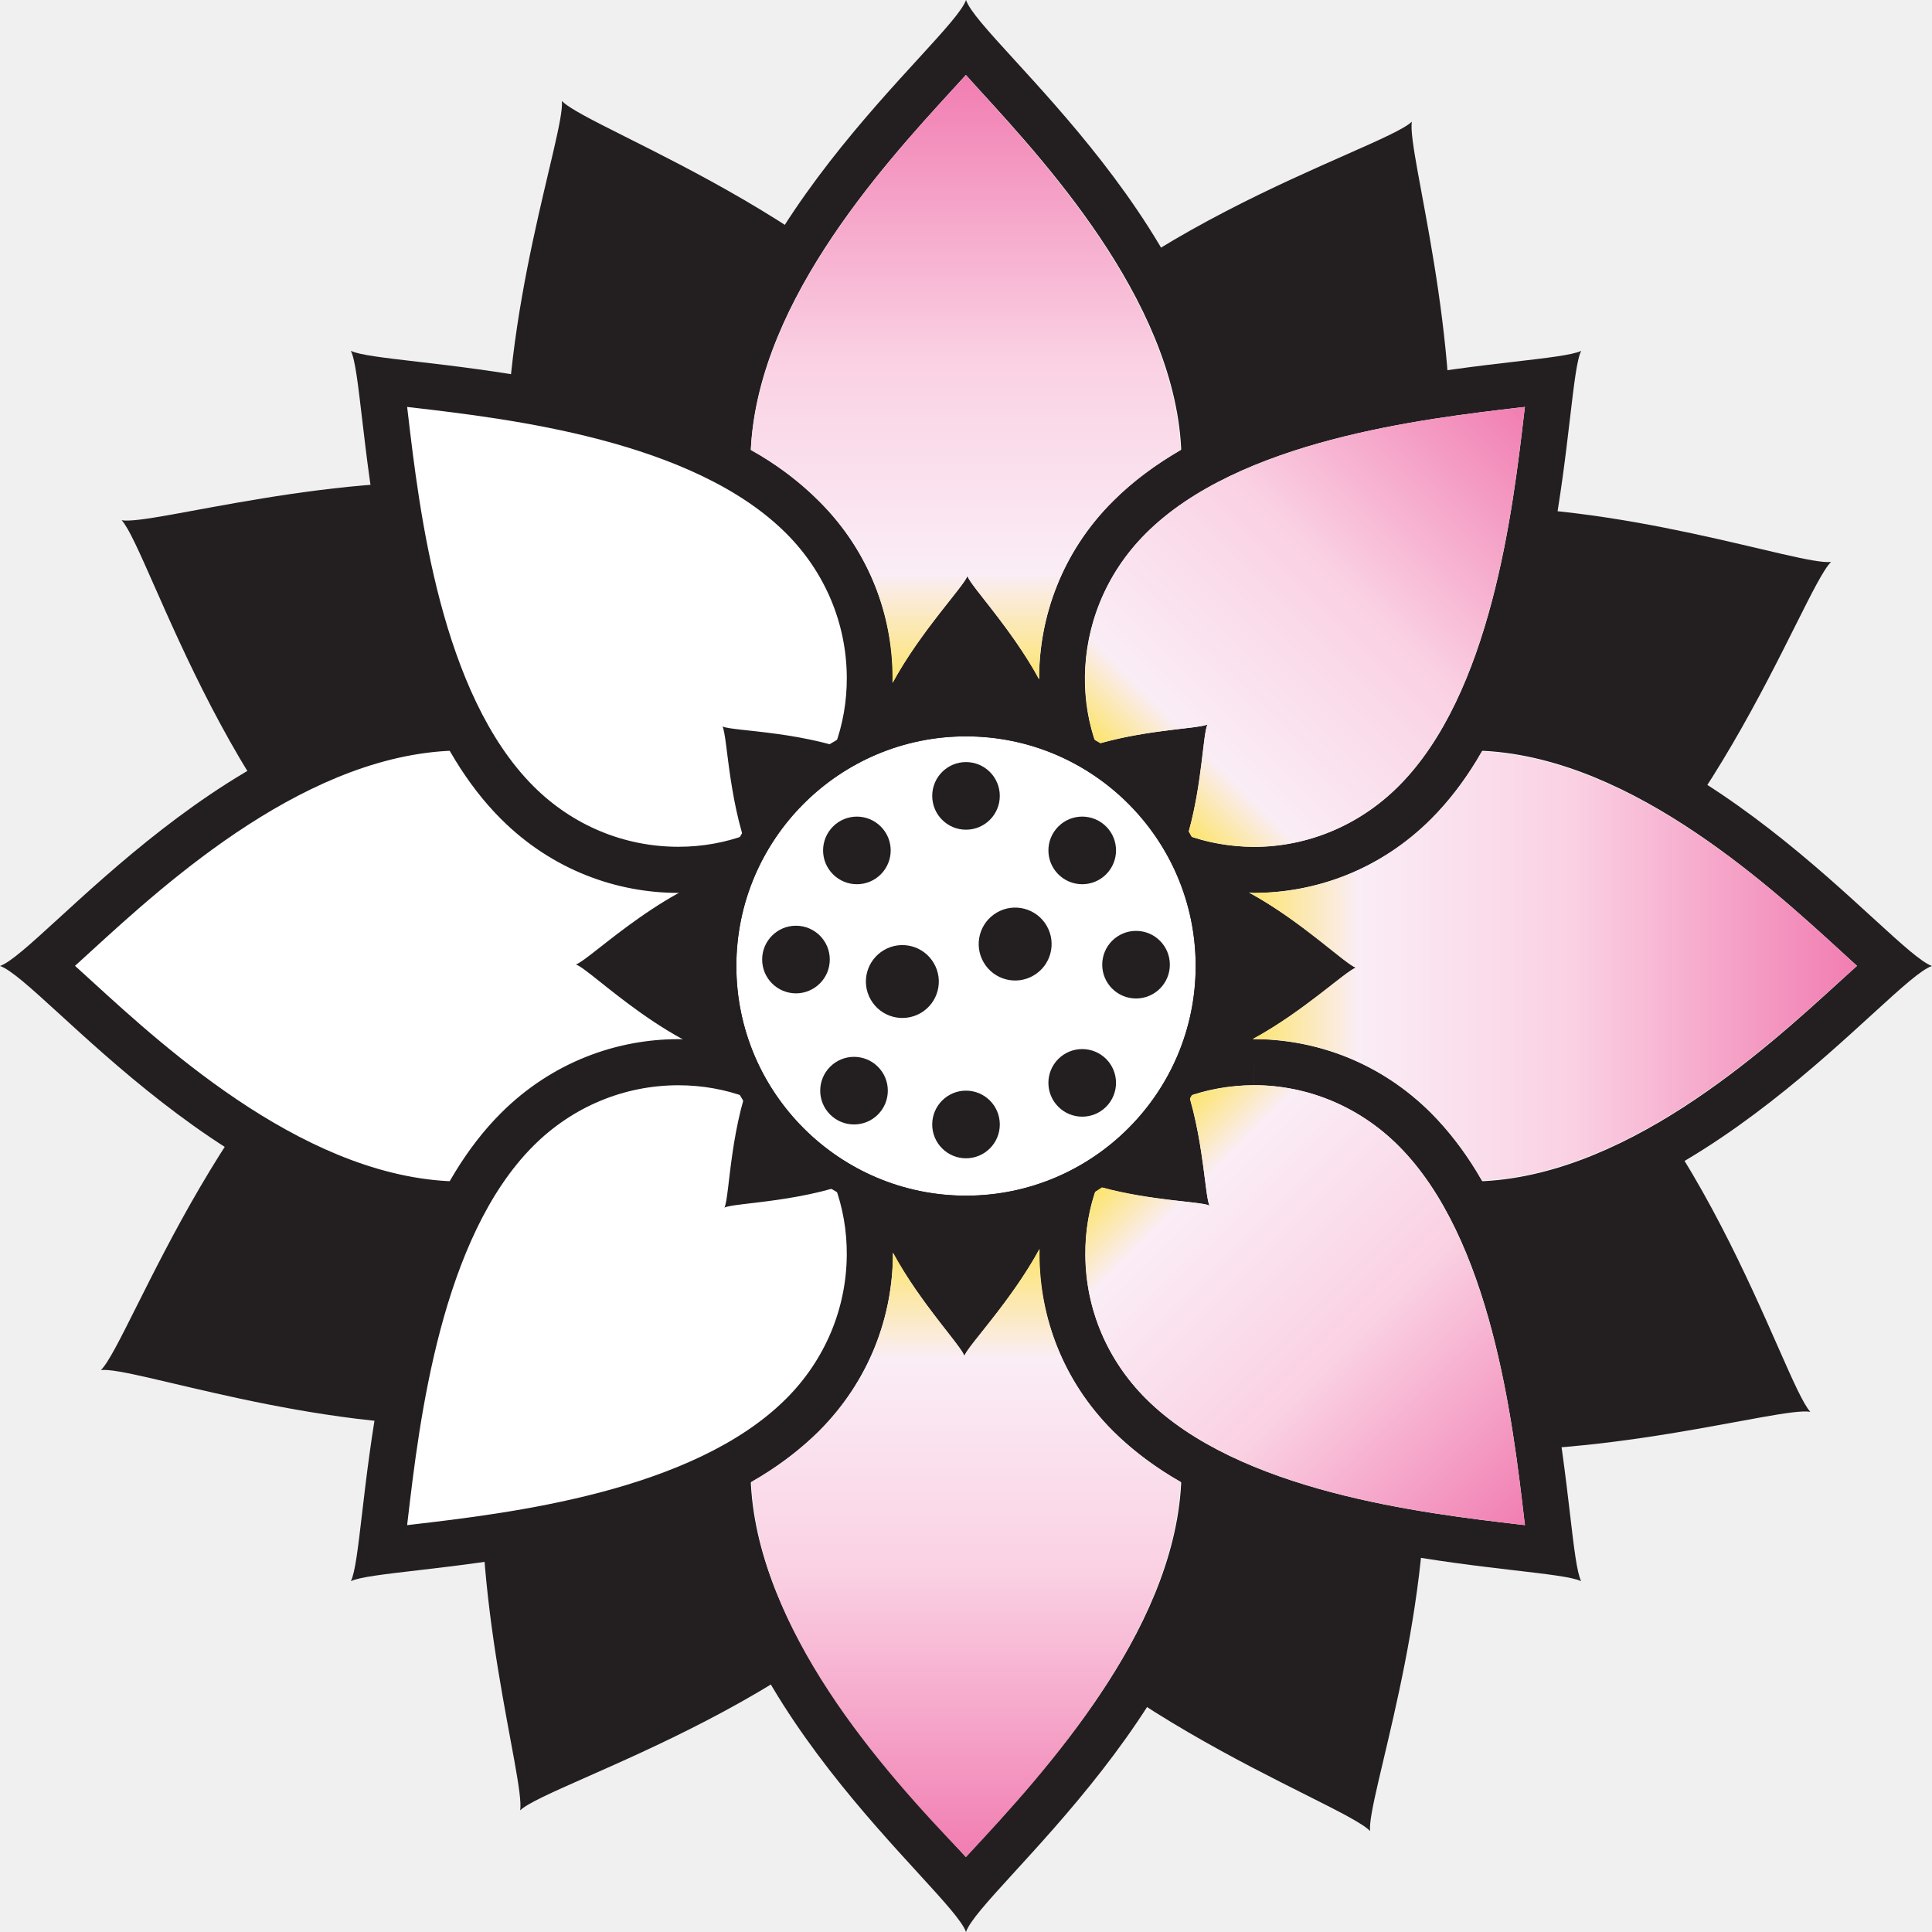
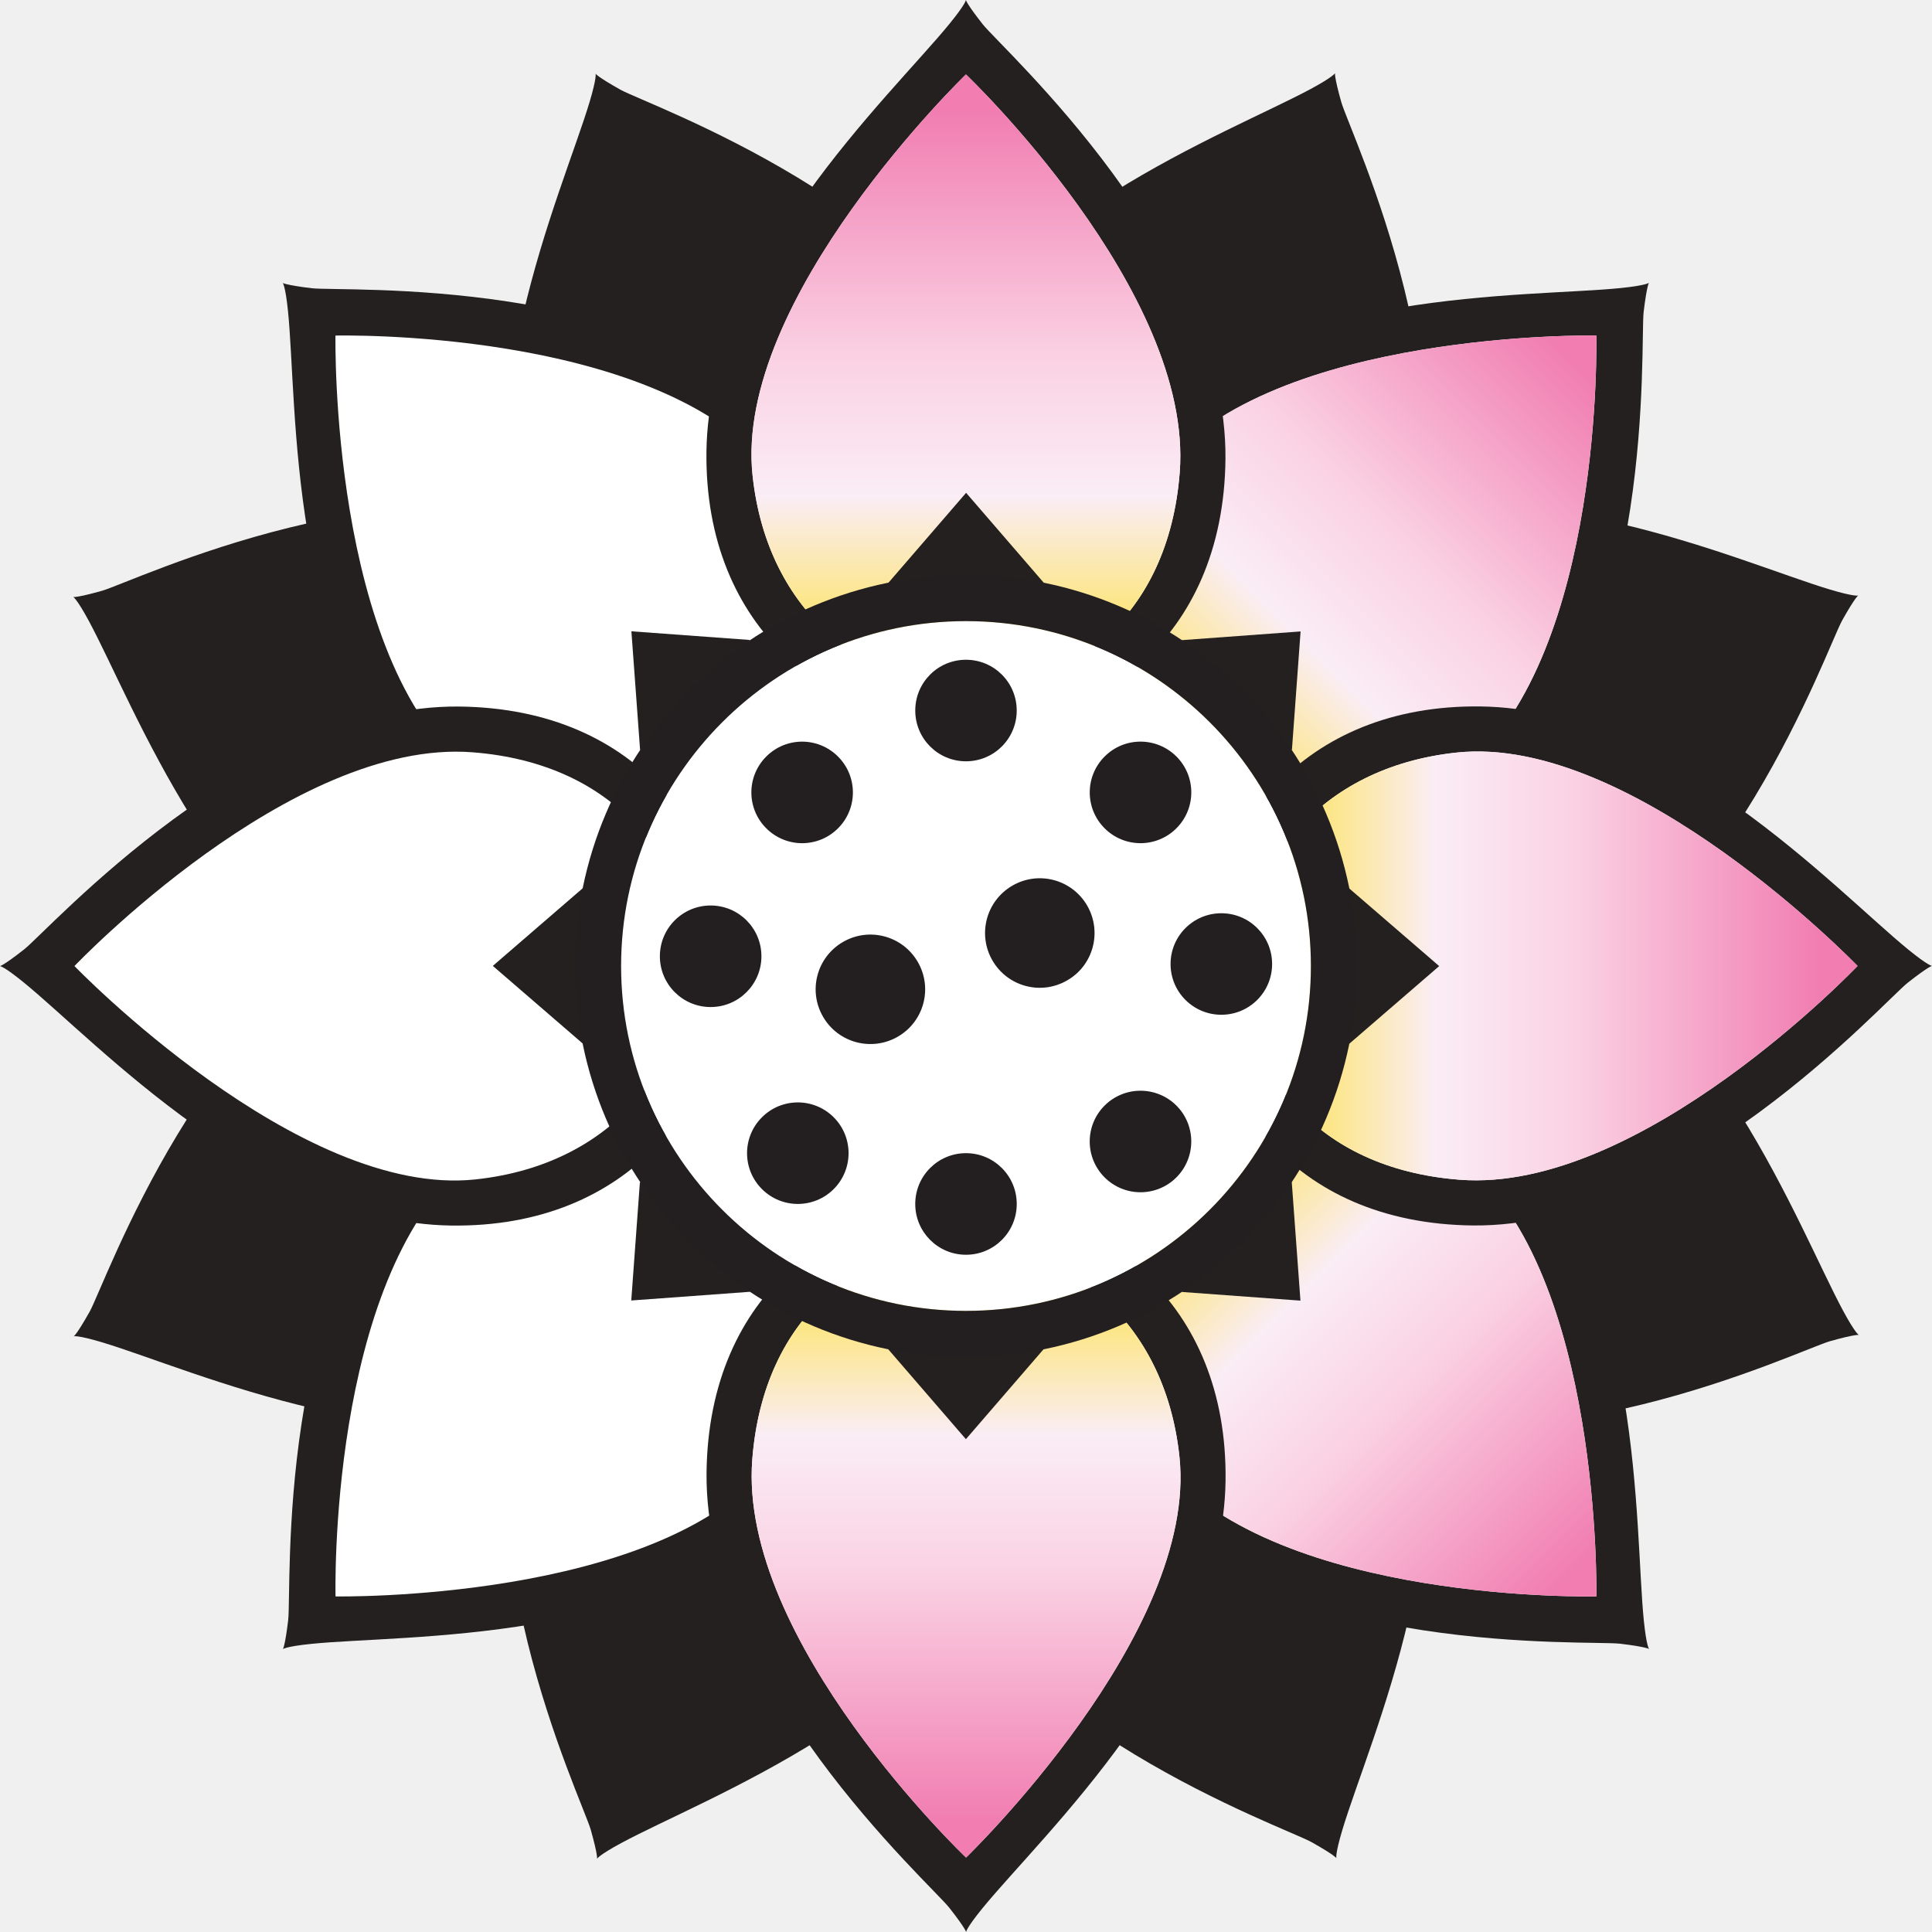
<svg xmlns="http://www.w3.org/2000/svg" width="100%" height="100%" viewBox="0 0 400 400" version="1.1" xml:space="preserve" style="fill-rule:evenodd;clip-rule:evenodd;stroke-linejoin:round;stroke-miterlimit:2;">
-   <g id="Layer-1" transform="matrix(5.555556,0,0,5.555556,0,0)">
-     <g transform="matrix(1,0,0,1,56.5981,35.4959)">
-       <path d="M0,1.008C6.819,-2.734 10.549,-13.486 11.64,-14.554C10.463,-14.416 3.713,-16.861 -2.639,-16.595C-2.057,-22.924 -4.16,-29.781 -3.984,-30.96C-5.08,-29.909 -16.025,-26.72 -20.095,-20.092C-23.836,-26.911 -34.615,-30.632 -35.658,-31.734C-35.54,-30.548 -37.975,-23.8 -37.702,-17.451C-44.033,-18.026 -50.895,-15.912 -52.064,-16.108C-51.026,-14.988 -47.824,-4.066 -41.197,0.002C-48.016,3.743 -51.746,14.494 -52.837,15.562C-51.659,15.424 -44.909,17.87 -38.556,17.603C-39.139,23.933 -37.037,30.791 -37.212,31.97C-36.116,30.918 -25.171,27.731 -21.101,21.103C-17.358,27.92 -6.582,31.639 -5.54,32.742C-5.658,31.556 -3.222,24.81 -3.494,18.46C2.837,19.035 9.698,16.923 10.867,17.118C9.829,15.997 6.63,5.076 0,1.008M-20.846,10.647C-21.67,9.19 -22.824,8.002 -24.178,7.287C-24.989,6.86 -25.902,6.592 -26.859,6.468C-26.935,5.505 -27.158,4.58 -27.546,3.749C-28.195,2.362 -29.326,1.152 -30.74,0.257C-29.283,-0.567 -28.094,-1.721 -27.38,-3.076C-26.952,-3.886 -26.684,-4.799 -26.561,-5.757C-25.599,-5.833 -24.674,-6.055 -23.844,-6.444C-22.457,-7.092 -21.245,-8.222 -20.351,-9.638C-19.527,-8.18 -18.371,-6.992 -17.017,-6.277C-16.206,-5.848 -15.294,-5.581 -14.336,-5.458C-14.26,-4.496 -14.037,-3.572 -13.649,-2.741C-13.001,-1.353 -11.87,-0.142 -10.455,0.753C-11.912,1.577 -13.1,2.731 -13.815,4.086C-14.244,4.896 -14.511,5.809 -14.635,6.766C-15.598,6.842 -16.522,7.065 -17.352,7.453C-18.74,8.101 -19.952,9.232 -20.846,10.647" style="fill:rgb(35,31,32);fill-rule:nonzero;" />
+   <g id="Layer1">
+     <g transform="matrix(100.9505,41.76714,41.76714,-100.9505,112.2667,82.81284)">
+       <path d="M-0.143,0.61C-0.143,0.61 -0.138,0.605 -0.133,0.556C-0.115,0.378 -0.133,-0.088 0.114,-0.342C0.59,-0.831 1.304,-0.151 0.82,0.343C0.543,0.625 -0.026,0.593 -0.088,0.6C-0.138,0.606 -0.143,0.61 -0.143,0.61Z" style="fill:rgb(35,32,31);fill-rule:nonzero;" />
    </g>
-     <g transform="matrix(0.423156,0.906057,0.906057,-0.423156,30.64214,31.51531)">
-       <path d="M6.331,-4.031C2.472,-4.03 -0.655,-0.903 -0.657,2.956C-0.657,6.815 2.473,9.944 6.331,9.945C10.189,9.944 13.317,6.816 13.318,2.958C13.319,-0.903 10.188,-4.03 6.331,-4.031" style="fill:rgb(35,31,32);fill-rule:nonzero;" />
+     <g transform="matrix(41.76714,-100.9505,-100.9505,-41.76714,82.82576,287.7107)">
+       <path d="M-0.143,0.61C-0.143,0.61 -0.138,0.605 -0.133,0.556C-0.115,0.378 -0.133,-0.088 0.114,-0.342C0.59,-0.831 1.304,-0.151 0.82,0.343C0.543,0.625 -0.026,0.593 -0.088,0.6C-0.138,0.606 -0.143,0.61 -0.143,0.61Z" style="fill:rgb(35,32,31);fill-rule:nonzero;" />
    </g>
-     <g transform="matrix(1,0,0,1,17.2275,27.1106)">
-       <path d="M0,17.781C-5.968,17.781 -11.458,12.763 -14.407,10.069C-14.951,9.572 -15.378,9.183 -15.729,8.885C-15.388,8.593 -14.973,8.216 -14.448,7.734C-11.494,5.032 -5.995,0 0,0C5.766,0 9.785,4.684 9.785,8.889C9.785,13.095 5.766,17.781 0,17.781" style="fill:white;fill-rule:nonzero;" />
+     <g transform="matrix(-100.9505,-41.76714,-41.76714,100.9505,287.7237,317.1517)">
+       <path d="M-0.143,0.61C-0.143,0.61 -0.138,0.605 -0.133,0.556C-0.115,0.378 -0.133,-0.088 0.114,-0.342C0.59,-0.831 1.304,-0.151 0.82,0.343C0.543,0.625 -0.026,0.593 -0.088,0.6C-0.138,0.606 -0.143,0.61 -0.143,0.61Z" style="fill:rgb(35,32,31);fill-rule:nonzero;" />
    </g>
-     <g transform="matrix(1,0,0,1,17.2275,44.0317)">
-       <path d="M0,-16.063C5.26,-16.063 8.925,-11.83 8.925,-8.032C8.925,-4.233 5.26,0 0,0C-5.634,0 -10.964,-4.87 -13.827,-7.487C-14.046,-7.686 -14.247,-7.87 -14.432,-8.038C-14.258,-8.195 -14.07,-8.367 -13.868,-8.552C-11,-11.176 -5.661,-16.063 0,-16.063M0,-17.781C-8.471,-17.781 -15.652,-8.585 -17.228,-8.032C-15.652,-7.509 -8.471,1.718 0,1.718C6.25,1.718 10.644,-3.368 10.644,-8.032C10.644,-12.694 6.25,-17.781 0,-17.781" style="fill:rgb(35,31,32);fill-rule:nonzero;" />
+     <g transform="matrix(-41.76714,100.9505,100.9505,41.76714,317.1646,112.2538)">
+       <path d="M-0.143,0.61C-0.143,0.61 -0.138,0.605 -0.133,0.556C-0.115,0.378 -0.133,-0.088 0.114,-0.342C0.59,-0.831 1.304,-0.151 0.82,0.343C0.543,0.625 -0.026,0.593 -0.088,0.6C-0.138,0.606 -0.143,0.61 -0.143,0.61Z" style="fill:rgb(35,32,31);fill-rule:nonzero;" />
    </g>
-     <g transform="matrix(1,0,0,1,54.7725,27.1106)">
-       <path d="M0,17.781C-5.766,17.781 -9.785,13.095 -9.785,8.889C-9.785,4.684 -5.766,0 0,0C5.995,0 11.494,5.032 14.448,7.734C14.973,8.216 15.388,8.593 15.729,8.885C15.378,9.183 14.951,9.572 14.407,10.069C11.458,12.763 5.968,17.781 0,17.781" style="fill:white;fill-rule:nonzero;" />
+     <g transform="matrix(100.9166,-41.84893,-41.84893,-100.9166,55.12306,179.1769)">
+       <path d="M-0.143,0.61C-0.143,0.61 -0.138,0.605 -0.133,0.556C-0.115,0.378 -0.133,-0.088 0.114,-0.342C0.59,-0.831 1.304,-0.151 0.82,0.343C0.543,0.625 -0.026,0.593 -0.088,0.6C-0.138,0.606 -0.143,0.61 -0.143,0.61Z" style="fill:rgb(35,32,31);fill-rule:nonzero;" />
    </g>
-     <g transform="matrix(1,0,0,1,54.7725,44.0317)">
-       <path d="M0,-16.063C5.661,-16.063 11,-11.176 13.868,-8.552C14.07,-8.367 14.258,-8.195 14.432,-8.038C14.247,-7.87 14.046,-7.686 13.827,-7.487C10.964,-4.87 5.634,0 0,0C-5.26,0 -8.925,-4.233 -8.925,-8.032C-8.925,-11.83 -5.26,-16.063 0,-16.063M0,-17.781C-6.25,-17.781 -10.644,-12.694 -10.644,-8.032C-10.644,-3.368 -6.25,1.718 0,1.718C8.471,1.718 15.652,-7.509 17.227,-8.032C15.652,-8.585 8.471,-17.781 0,-17.781" style="fill:rgb(35,31,32);fill-rule:nonzero;" />
+     <g transform="matrix(-41.84893,-100.9166,-100.9166,41.84893,179.1899,344.8795)">
+       <path d="M-0.143,0.61C-0.143,0.61 -0.138,0.605 -0.133,0.556C-0.115,0.378 -0.133,-0.088 0.114,-0.342C0.59,-0.831 1.304,-0.151 0.82,0.343C0.543,0.625 -0.026,0.593 -0.088,0.6C-0.138,0.606 -0.143,0.61 -0.143,0.61Z" style="fill:rgb(35,32,31);fill-rule:nonzero;" />
    </g>
-     <g transform="matrix(1,0,0,1,35.9956,44.988)">
-       <path d="M0,25.514C-0.292,25.172 -0.669,24.758 -1.15,24.232C-3.853,21.278 -8.886,15.78 -8.886,9.785C-8.886,4.018 -4.2,0 0.005,0C4.21,0 8.896,4.018 8.896,9.785C8.896,15.752 3.879,21.243 1.184,24.191C0.687,24.735 0.299,25.162 0,25.514" style="fill:white;fill-rule:nonzero;" />
+     <g transform="matrix(-100.9166,41.84893,41.84893,100.9166,344.8924,220.8127)">
+       <path d="M-0.143,0.61C-0.143,0.61 -0.138,0.605 -0.133,0.556C-0.115,0.378 -0.133,-0.088 0.114,-0.342C0.59,-0.831 1.304,-0.151 0.82,0.343C0.543,0.625 -0.026,0.593 -0.088,0.6C-0.138,0.606 -0.143,0.61 -0.143,0.61Z" style="fill:rgb(35,32,31);fill-rule:nonzero;" />
    </g>
-     <g transform="matrix(1,0,0,1,36.0005,70.2807)">
-       <path d="M0,-24.433C3.799,-24.433 8.031,-20.767 8.031,-15.508C8.031,-9.874 3.161,-4.543 0.544,-1.681C0.345,-1.462 0.162,-1.261 -0.006,-1.076C-0.164,-1.249 -0.336,-1.438 -0.521,-1.64C-3.146,-4.508 -8.031,-9.846 -8.031,-15.508C-8.031,-20.767 -3.799,-24.433 0,-24.433M0,-26.152C-4.663,-26.152 -9.75,-21.758 -9.75,-15.508C-9.75,-7.037 -0.554,0.144 0,1.719C0.522,0.144 9.75,-7.037 9.75,-15.508C9.75,-21.758 4.663,-26.152 0,-26.152" style="fill:rgb(35,31,32);fill-rule:nonzero;" />
+     <g transform="matrix(41.84893,100.9166,100.9166,-41.84893,220.8256,55.11012)">
+       <path d="M-0.143,0.61C-0.143,0.61 -0.138,0.605 -0.133,0.556C-0.115,0.378 -0.133,-0.088 0.114,-0.342C0.59,-0.831 1.304,-0.151 0.82,0.343C0.543,0.625 -0.026,0.593 -0.088,0.6C-0.138,0.606 -0.143,0.61 -0.143,0.61Z" style="fill:rgb(35,32,31);fill-rule:nonzero;" />
    </g>
-     <g transform="matrix(1,0,0,1,36.0005,1.4977)">
-       <path d="M0,25.514C-4.205,25.514 -8.891,21.495 -8.891,15.729C-8.891,9.735 -3.859,4.236 -1.155,1.282C-0.674,0.756 -0.297,0.342 -0.005,0C0.294,0.352 0.682,0.78 1.179,1.324C3.874,4.272 8.891,9.761 8.891,15.729C8.891,21.495 4.205,25.514 0,25.514" style="fill:white;fill-rule:nonzero;" />
+     <g transform="matrix(109.2497,0.031365,0.031365,-109.2497,74.14596,125.2279)">
+       <path d="M-0.143,0.61C-0.143,0.61 -0.138,0.605 -0.133,0.556C-0.115,0.378 -0.133,-0.088 0.114,-0.342C0.59,-0.831 1.304,-0.151 0.82,0.343C0.543,0.625 -0.026,0.593 -0.088,0.6C-0.138,0.606 -0.143,0.61 -0.143,0.61Z" style="fill:rgb(35,32,31);fill-rule:nonzero;" />
    </g>
-     <g transform="matrix(1,0,0,1,35.9946,25.0759)">
-       <path d="M0,-22.281C0.168,-22.094 0.351,-21.894 0.55,-21.676C3.167,-18.812 8.038,-13.483 8.038,-7.848C8.038,-2.589 3.805,1.077 0.006,1.077C-3.793,1.077 -8.025,-2.589 -8.025,-7.848C-8.025,-13.51 -3.14,-18.848 -0.515,-21.717C-0.329,-21.92 -0.158,-22.107 0,-22.281M0.006,-25.076C-0.548,-23.501 -9.744,-16.319 -9.744,-7.848C-9.744,-1.597 -4.657,2.795 0.006,2.795C4.67,2.795 9.756,-1.597 9.756,-7.848C9.756,-16.319 0.528,-23.501 0.006,-25.076" style="fill:rgb(35,31,32);fill-rule:nonzero;" />
+     <g transform="matrix(91.02376,0.026132,0.026132,-91.02376,80.08884,122.6393)">
+       <path d="M-0.117,0.584C-0.117,0.584 -0.13,-0.15 0.185,-0.404C0.682,-0.805 1.299,-0.216 0.867,0.288C0.598,0.602 -0.117,0.584 -0.117,0.584Z" style="fill:white;fill-rule:nonzero;" />
    </g>
-     <g transform="matrix(1,0,0,1,57.8164,39.5852)">
-       <path d="M0,18.238C-0.34,18.193 -0.746,18.145 -1.235,18.088C-5.011,17.647 -12.039,16.828 -15.724,13.143C-17.326,11.542 -18.216,9.426 -18.231,7.186C-18.244,5.16 -17.511,3.208 -16.267,1.964C-15.019,0.717 -13.136,0 -11.102,0C-8.841,0 -6.705,0.89 -5.088,2.508C-1.424,6.171 -0.601,13.178 -0.159,16.942C-0.099,17.458 -0.048,17.884 0,18.238" style="fill:white;fill-rule:nonzero;" />
+     <g transform="matrix(-21.81887,21.80635,21.80635,21.81887,149.441,125.9989)">
+       <path d="M0.537,-0.321L0.015,0.283L1.06,0.285L0.537,-0.321Z" style="fill:rgb(35,32,31);fill-rule:nonzero;" />
    </g>
-     <g transform="matrix(1,0,0,1,46.7158,58.9256)">
-       <path d="M0,-20.2L0,-18.482C2.031,-18.482 3.95,-17.68 5.405,-16.225C8.859,-12.773 9.659,-5.959 10.088,-2.298C10.097,-2.225 10.105,-2.157 10.113,-2.089C10.064,-2.094 10.015,-2.099 9.965,-2.106C6.293,-2.534 -0.543,-3.332 -4.016,-6.804C-5.457,-8.246 -6.258,-10.148 -6.271,-12.16C-6.283,-13.961 -5.643,-15.683 -4.559,-16.768C-3.487,-17.841 -1.783,-18.482 -0.001,-18.482L0,-20.2ZM-0.001,-20.2C-2.247,-20.199 -4.37,-19.388 -5.774,-17.984C-8.608,-15.149 -9.03,-9.387 -5.231,-5.59C-0.083,-0.441 10.915,-0.621 12.209,0C11.569,-1.275 11.769,-12.293 6.62,-17.441C4.703,-19.358 2.287,-20.2 -0.001,-20.2" style="fill:rgb(35,31,32);fill-rule:nonzero;" />
+     <g transform="matrix(0.031365,-109.2497,-109.2497,-0.031365,125.2183,325.8308)">
+       <path d="M-0.143,0.61C-0.143,0.61 -0.138,0.605 -0.133,0.556C-0.115,0.378 -0.133,-0.088 0.114,-0.342C0.59,-0.831 1.304,-0.151 0.82,0.343C0.543,0.625 -0.026,0.593 -0.088,0.6C-0.138,0.606 -0.143,0.61 -0.143,0.61Z" style="fill:rgb(35,32,31);fill-rule:nonzero;" />
    </g>
-     <g transform="matrix(1,0,0,1,25.2861,14.179)">
-       <path d="M0,18.238C-2.261,18.238 -4.397,17.346 -6.013,15.729C-9.677,12.065 -10.5,5.059 -10.942,1.295C-11.003,0.78 -11.054,0.354 -11.102,0C-10.762,0.045 -10.356,0.092 -9.868,0.149C-6.091,0.59 0.938,1.409 4.623,5.093C6.225,6.696 7.115,8.811 7.13,11.051C7.144,13.078 6.409,15.03 5.166,16.273C3.917,17.521 2.034,18.238 0,18.238" style="fill:white;fill-rule:nonzero;" />
+     <g transform="matrix(0.026132,-91.02376,-91.02376,-0.026132,122.6297,319.8879)">
+       <path d="M-0.117,0.584C-0.117,0.584 -0.13,-0.15 0.185,-0.404C0.682,-0.805 1.299,-0.216 0.867,0.288C0.598,0.602 -0.117,0.584 -0.117,0.584Z" style="fill:white;fill-rule:nonzero;" />
    </g>
-     <g transform="matrix(1,0,0,1,15.1729,31.187)">
-       <path d="M0,-16.022C0.048,-16.016 0.096,-16.011 0.146,-16.005C3.819,-15.577 10.655,-14.781 14.129,-11.307C15.57,-9.866 16.371,-7.964 16.385,-5.951C16.396,-4.149 15.756,-2.427 14.672,-1.342C13.599,-0.27 11.895,0.37 10.113,0.37C8.082,0.37 6.162,-0.431 4.708,-1.886C1.255,-5.339 0.454,-12.152 0.025,-15.813C0.016,-15.884 0.008,-15.954 0,-16.022M-2.097,-18.111C-1.457,-16.835 -1.656,-5.819 3.493,-0.671C5.41,1.248 7.825,2.089 10.113,2.089C12.359,2.089 14.483,1.277 15.887,-0.126C18.722,-2.96 19.142,-8.723 15.344,-12.522C10.196,-17.669 -0.803,-17.49 -2.097,-18.111" style="fill:rgb(35,31,32);fill-rule:nonzero;" />
+     <g transform="matrix(21.80635,21.81887,21.81887,-21.80635,125.9893,250.5358)">
+       <path d="M0.537,-0.321L0.015,0.283L1.06,0.285L0.537,-0.321Z" style="fill:rgb(35,32,31);fill-rule:nonzero;" />
    </g>
-     <g transform="matrix(1,0,0,1,46.7148,14.179)">
-       <path d="M0,18.238C-2.034,18.238 -3.917,17.521 -5.165,16.273C-7.681,13.758 -8.076,8.548 -4.622,5.093C-0.937,1.409 6.092,0.59 9.868,0.149C10.356,0.092 10.762,0.045 11.102,0C11.054,0.353 11.003,0.78 10.943,1.294C10.501,5.058 9.679,12.065 6.014,15.729C4.397,17.346 2.262,18.238 0.001,18.238L0,18.238Z" style="fill:white;fill-rule:nonzero;" />
+     <g transform="matrix(-109.2497,-0.031365,-0.031365,109.2497,325.8212,274.7585)">
+       <path d="M-0.143,0.61C-0.143,0.61 -0.138,0.605 -0.133,0.556C-0.115,0.378 -0.133,-0.088 0.114,-0.342C0.59,-0.831 1.304,-0.151 0.82,0.343C0.543,0.625 -0.026,0.593 -0.088,0.6C-0.138,0.606 -0.143,0.61 -0.143,0.61Z" style="fill:rgb(35,32,31);fill-rule:nonzero;" />
    </g>
-     <g transform="matrix(1,0,0,1,56.8286,31.187)">
-       <path d="M0,-16.022C-0.008,-15.955 -0.016,-15.886 -0.025,-15.814C-0.454,-12.153 -1.254,-5.339 -4.708,-1.886C-6.163,-0.431 -8.082,0.37 -10.114,0.37C-11.896,0.37 -13.599,-0.27 -14.672,-1.342C-16.9,-3.57 -17.225,-8.21 -14.129,-11.307C-10.655,-14.781 -3.819,-15.577 -0.147,-16.005C-0.097,-16.011 -0.048,-16.016 0,-16.022M2.097,-18.111C0.802,-17.49 -10.196,-17.669 -15.344,-12.522C-19.143,-8.723 -18.72,-2.96 -15.887,-0.126C-14.483,1.277 -12.36,2.089 -10.114,2.089C-7.826,2.089 -5.41,1.248 -3.493,-0.671C1.656,-5.819 1.457,-16.835 2.097,-18.111" style="fill:rgb(35,31,32);fill-rule:nonzero;" />
+     <g transform="matrix(-91.02376,-0.026132,-0.026132,91.02376,319.8783,277.3471)">
+       <path d="M-0.117,0.584C-0.117,0.584 -0.13,-0.15 0.185,-0.404C0.682,-0.805 1.299,-0.216 0.867,0.288C0.598,0.602 -0.117,0.584 -0.117,0.584Z" style="fill:white;fill-rule:nonzero;" />
    </g>
-     <g transform="matrix(1,0,0,1,14.1846,39.5852)">
-       <path d="M0,18.238C0.048,17.884 0.099,17.458 0.159,16.942C0.601,13.178 1.425,6.171 5.088,2.508C6.705,0.89 8.841,0 11.102,0C13.136,0 15.019,0.717 16.268,1.964C17.511,3.208 18.246,5.16 18.232,7.186C18.217,9.426 17.327,11.542 15.724,13.144C12.04,16.828 5.01,17.648 1.234,18.088C0.746,18.145 0.34,18.193 0,18.238" style="fill:white;fill-rule:nonzero;" />
+     <g transform="matrix(-91.02376,-0.026132,-0.026132,91.02376,319.8783,277.3471)">
+       <path d="M-0.117,0.584C-0.117,0.584 -0.13,-0.15 0.185,-0.404C0.682,-0.805 1.299,-0.216 0.867,0.288C0.598,0.602 -0.117,0.584 -0.117,0.584Z" style="fill:url(#_Linear1);fill-rule:nonzero;" />
    </g>
-     <g transform="matrix(1,0,0,1,25.2861,57.2073)">
-       <path d="M0,-16.763C1.782,-16.763 3.486,-16.122 4.558,-15.05C5.643,-13.966 6.283,-12.243 6.271,-10.441C6.257,-8.428 5.456,-6.526 4.015,-5.085C0.542,-1.613 -6.295,-0.815 -9.967,-0.387C-10.017,-0.381 -10.066,-0.376 -10.113,-0.37C-10.106,-0.438 -10.097,-0.508 -10.089,-0.579C-9.659,-4.241 -8.859,-11.055 -5.406,-14.507C-3.951,-15.961 -2.032,-16.763 0,-16.763M0,-18.481C-2.288,-18.481 -4.704,-17.639 -6.621,-15.722C-11.769,-10.576 -11.57,0.444 -12.21,1.718C-10.916,1.098 0.083,1.277 5.23,-3.87C9.029,-7.669 8.608,-13.431 5.773,-16.265C4.369,-17.669 2.246,-18.481 0,-18.481" style="fill:rgb(35,31,32);fill-rule:nonzero;" />
+     <g transform="matrix(21.81887,-21.80635,-21.80635,-21.81887,250.5262,273.9875)">
+       <path d="M0.537,-0.321L0.015,0.283L1.06,0.285L0.537,-0.321Z" style="fill:rgb(35,32,31);fill-rule:nonzero;" />
    </g>
-     <g transform="matrix(1,0,0,1,43.9072,32.2654)">
-       <path d="M0,7.47C3.045,7.052 6.062,3.989 6.628,3.792C6.057,3.6 2.997,0.428 -0.083,0.046C0.897,-2.101 0.895,-4.873 1.093,-5.267C0.696,-5.078 -2.027,-5.074 -4.163,-4.118C-4.553,-7.18 -7.665,-10.232 -7.852,-10.801C-8.056,-10.227 -11.251,-7.133 -11.601,-4.036C-13.762,-5.027 -16.576,-5.002 -16.982,-5.192C-16.785,-4.805 -16.762,-2.122 -15.814,0C-18.86,0.417 -21.878,3.481 -22.444,3.678C-21.872,3.87 -18.813,7.041 -15.733,7.424C-16.713,9.571 -16.71,12.342 -16.909,12.738C-16.511,12.546 -13.788,12.543 -11.652,11.587C-11.262,14.653 -8.15,17.701 -7.965,18.271C-7.76,17.697 -4.564,14.603 -4.215,11.504C-2.053,12.495 0.762,12.47 1.168,12.661C0.97,12.275 0.947,9.592 0,7.47M-9.082,7.093C-9.217,6.541 -9.479,6.044 -9.848,5.674C-10.221,5.301 -10.725,5.038 -11.284,4.906C-11.13,4.518 -11.043,4.117 -11.041,3.723C-11.039,3.343 -11.117,2.958 -11.257,2.584C-10.714,2.444 -10.225,2.179 -9.863,1.811C-9.489,1.43 -9.228,0.917 -9.102,0.349C-8.707,0.51 -8.298,0.6 -7.896,0.602C-7.509,0.604 -7.115,0.523 -6.734,0.377C-6.599,0.929 -6.338,1.425 -5.968,1.795C-5.595,2.168 -5.091,2.431 -4.531,2.564C-4.685,2.951 -4.773,3.353 -4.774,3.747C-4.776,4.126 -4.698,4.511 -4.559,4.886C-5.102,5.026 -5.589,5.291 -5.951,5.659C-6.325,6.04 -6.587,6.553 -6.714,7.121C-7.108,6.96 -7.517,6.87 -7.92,6.868C-8.307,6.866 -8.701,6.949 -9.082,7.093" style="fill:rgb(35,31,32);fill-rule:nonzero;" />
+     <g transform="matrix(-0.031365,109.2497,109.2497,0.031365,274.7489,74.15558)">
+       <path d="M-0.143,0.61C-0.143,0.61 -0.138,0.605 -0.133,0.556C-0.115,0.378 -0.133,-0.088 0.114,-0.342C0.59,-0.831 1.304,-0.151 0.82,0.343C0.543,0.625 -0.026,0.593 -0.088,0.6C-0.138,0.606 -0.143,0.61 -0.143,0.61Z" style="fill:rgb(35,32,31);fill-rule:nonzero;" />
    </g>
-     <g transform="matrix(-1,0,0,1,36.0005,44.5594)">
+     <g transform="matrix(-0.026132,91.02376,91.02376,0.026132,277.3375,80.09846)">
+       <path d="M-0.117,0.584C-0.117,0.584 -0.13,-0.15 0.185,-0.404C0.682,-0.805 1.299,-0.216 0.867,0.288C0.598,0.602 -0.117,0.584 -0.117,0.584Z" style="fill:white;fill-rule:nonzero;" />
+     </g>
+     <g transform="matrix(-0.026132,91.02376,91.02376,0.026132,277.3375,80.09846)">
+       <path d="M-0.117,0.584C-0.117,0.584 -0.13,-0.15 0.185,-0.404C0.682,-0.805 1.299,-0.216 0.867,0.288C0.598,0.602 -0.117,0.584 -0.117,0.584Z" style="fill:url(#_Linear2);fill-rule:nonzero;" />
+     </g>
+     <g transform="matrix(-21.80635,-21.81887,-21.81887,21.80635,273.9779,149.4506)">
+       <path d="M0.537,-0.321L0.015,0.283L1.06,0.285L0.537,-0.321Z" style="fill:rgb(35,32,31);fill-rule:nonzero;" />
+     </g>
+     <g transform="matrix(77.27336,-77.22901,-77.22901,-77.27336,58.1523,236.1136)">
+       <path d="M-0.143,0.61C-0.143,0.61 -0.138,0.605 -0.133,0.556C-0.115,0.378 -0.133,-0.088 0.114,-0.342C0.59,-0.831 1.304,-0.151 0.82,0.343C0.543,0.625 -0.026,0.593 -0.088,0.6C-0.138,0.606 -0.143,0.61 -0.143,0.61Z" style="fill:rgb(35,32,31);fill-rule:nonzero;" />
+     </g>
+     <g transform="matrix(64.382,-64.34504,-64.34504,-64.382,60.52415,230.0809)">
+       <path d="M-0.117,0.584C-0.117,0.584 -0.13,-0.15 0.185,-0.404C0.682,-0.805 1.299,-0.216 0.867,0.288C0.598,0.602 -0.117,0.584 -0.117,0.584Z" style="fill:white;fill-rule:nonzero;" />
+     </g>
+     <g transform="matrix(-0.008856,30.84769,30.84769,0.008856,111.9391,183.4171)">
+       <path d="M0.537,-0.321L0.015,0.283L1.06,0.285L0.537,-0.321Z" style="fill:rgb(35,32,31);fill-rule:nonzero;" />
+     </g>
+     <g transform="matrix(-77.22901,-77.27336,-77.27336,77.22901,236.1136,341.8477)">
+       <path d="M-0.143,0.61C-0.143,0.61 -0.138,0.605 -0.133,0.556C-0.115,0.378 -0.133,-0.088 0.114,-0.342C0.59,-0.831 1.304,-0.151 0.82,0.343C0.543,0.625 -0.026,0.593 -0.088,0.6C-0.138,0.606 -0.143,0.61 -0.143,0.61Z" style="fill:rgb(35,32,31);fill-rule:nonzero;" />
+     </g>
+     <g transform="matrix(-64.34504,-64.382,-64.382,64.34504,230.0809,339.4759)">
+       <path d="M-0.117,0.584C-0.117,0.584 -0.13,-0.15 0.185,-0.404C0.682,-0.805 1.299,-0.216 0.867,0.288C0.598,0.602 -0.117,0.584 -0.117,0.584Z" style="fill:white;fill-rule:nonzero;" />
+     </g>
+     <g transform="matrix(-64.34504,-64.382,-64.382,64.34504,230.0809,339.4759)">
+       <path d="M-0.117,0.584C-0.117,0.584 -0.13,-0.15 0.185,-0.404C0.682,-0.805 1.299,-0.216 0.867,0.288C0.598,0.602 -0.117,0.584 -0.117,0.584Z" style="fill:url(#_Linear3);fill-rule:nonzero;" />
+     </g>
+     <g transform="matrix(30.84769,0.008856,0.008856,-30.84769,183.4171,288.0609)">
+       <path d="M0.537,-0.321L0.015,0.283L1.06,0.285L0.537,-0.321Z" style="fill:rgb(35,32,31);fill-rule:nonzero;" />
+     </g>
+     <g transform="matrix(-77.27336,77.22901,77.22901,77.27336,341.8477,163.8864)">
+       <path d="M-0.143,0.61C-0.143,0.61 -0.138,0.605 -0.133,0.556C-0.115,0.378 -0.133,-0.088 0.114,-0.342C0.59,-0.831 1.304,-0.151 0.82,0.343C0.543,0.625 -0.026,0.593 -0.088,0.6C-0.138,0.606 -0.143,0.61 -0.143,0.61Z" style="fill:rgb(35,32,31);fill-rule:nonzero;" />
+     </g>
+     <g transform="matrix(-64.382,64.34504,64.34504,64.382,339.4759,169.9191)">
+       <path d="M-0.117,0.584C-0.117,0.584 -0.13,-0.15 0.185,-0.404C0.682,-0.805 1.299,-0.216 0.867,0.288C0.598,0.602 -0.117,0.584 -0.117,0.584Z" style="fill:white;fill-rule:nonzero;" />
+     </g>
+     <g transform="matrix(-64.382,64.34504,64.34504,64.382,339.4759,169.9191)">
+       <path d="M-0.117,0.584C-0.117,0.584 -0.13,-0.15 0.185,-0.404C0.682,-0.805 1.299,-0.216 0.867,0.288C0.598,0.602 -0.117,0.584 -0.117,0.584Z" style="fill:url(#_Linear4);fill-rule:nonzero;" />
+     </g>
+     <g transform="matrix(0.008856,-30.84769,-30.84769,-0.008856,288.0609,216.5829)">
+       <path d="M0.537,-0.321L0.015,0.283L1.06,0.285L0.537,-0.321Z" style="fill:rgb(35,32,31);fill-rule:nonzero;" />
+     </g>
+     <g transform="matrix(77.22901,77.27336,77.27336,-77.22901,163.8864,58.1523)">
+       <path d="M-0.143,0.61C-0.143,0.61 -0.138,0.605 -0.133,0.556C-0.115,0.378 -0.133,-0.088 0.114,-0.342C0.59,-0.831 1.304,-0.151 0.82,0.343C0.543,0.625 -0.026,0.593 -0.088,0.6C-0.138,0.606 -0.143,0.61 -0.143,0.61Z" style="fill:rgb(35,32,31);fill-rule:nonzero;" />
+     </g>
+     <g transform="matrix(64.34504,64.382,64.382,-64.34504,169.9191,60.52415)">
+       <path d="M-0.117,0.584C-0.117,0.584 -0.13,-0.15 0.185,-0.404C0.682,-0.805 1.299,-0.216 0.867,0.288C0.598,0.602 -0.117,0.584 -0.117,0.584Z" style="fill:white;fill-rule:nonzero;" />
+     </g>
+     <g transform="matrix(64.34504,64.382,64.382,-64.34504,169.9191,60.52415)">
+       <path d="M-0.117,0.584C-0.117,0.584 -0.13,-0.15 0.185,-0.404C0.682,-0.805 1.299,-0.216 0.867,0.288C0.598,0.602 -0.117,0.584 -0.117,0.584Z" style="fill:url(#_Linear5);fill-rule:nonzero;" />
+     </g>
+     <g transform="matrix(-30.84769,-0.008856,-0.008856,30.84769,216.5829,111.9391)">
+       <path d="M0.537,-0.321L0.015,0.283L1.06,0.285L0.537,-0.321Z" style="fill:rgb(35,32,31);fill-rule:nonzero;" />
+     </g>
+     <g transform="matrix(-8.342978,0,0,8.342978,200,271.4075)">
      <path d="M0,-17.118C4.719,-17.118 8.559,-13.278 8.559,-8.558C8.559,-3.84 4.719,0 0,0C-4.719,0 -8.559,-3.84 -8.559,-8.558C-8.559,-13.278 -4.719,-17.118 0,-17.118" style="fill:white;fill-rule:nonzero;" />
    </g>
-     <g transform="matrix(1,0,0,1,36.0005,45.7049)">
+     <g transform="matrix(8.342978,0,0,8.342978,200,280.9644)">
      <path d="M0,-19.409C-5.351,-19.409 -9.705,-15.055 -9.705,-9.704C-9.705,-4.354 -5.351,0 0,0C5.351,0 9.705,-4.354 9.705,-9.704C9.705,-15.055 5.351,-19.409 0,-19.409M0,-1.146C-4.719,-1.146 -8.559,-4.985 -8.559,-9.704C-8.559,-14.424 -4.719,-18.263 0,-18.263C4.719,-18.263 8.559,-14.424 8.559,-9.704C8.559,-4.985 4.719,-1.146 0,-1.146" style="fill:rgb(35,31,32);fill-rule:nonzero;" />
    </g>
-     <g transform="matrix(0,-1,-1,0,36.0003,28.4016)">
+     <g transform="matrix(0,-8.342978,-8.342978,0,199.9983,136.6034)">
      <path d="M-1.259,-1.259C-1.955,-1.259 -2.519,-0.696 -2.519,0.001C-2.519,0.697 -1.955,1.259 -1.259,1.259C-0.563,1.259 0.001,0.697 0.001,0.001C0.001,-0.696 -0.563,-1.259 -1.259,-1.259" style="fill:rgb(35,31,32);fill-rule:nonzero;" />
    </g>
-     <g transform="matrix(0,-1,-1,0,36.0008,40.6462)">
+     <g transform="matrix(0,-8.342978,-8.342978,0,200.0025,238.7598)">
      <path d="M-1.26,-1.259C-0.564,-1.259 0.001,-0.696 0.001,0.001C0.001,0.697 -0.564,1.26 -1.26,1.26C-1.955,1.26 -2.52,0.697 -2.52,0.001C-2.52,-0.696 -1.955,-1.259 -1.26,-1.259" style="fill:rgb(35,31,32);fill-rule:nonzero;" />
    </g>
-     <g transform="matrix(-1,0,0,1,29.6636,37.019)">
+     <g transform="matrix(-8.342978,0,0,8.342978,147.1314,208.4982)">
      <path d="M0,-2.52C-0.695,-2.52 -1.26,-1.957 -1.26,-1.26C-1.26,-0.564 -0.695,0 0,0C0.696,0 1.26,-0.564 1.26,-1.26C1.26,-1.957 0.696,-2.52 0,-2.52" style="fill:rgb(35,31,32);fill-rule:nonzero;" />
    </g>
-     <g transform="matrix(-1,0,0,1,42.3369,37.2104)">
+     <g transform="matrix(-8.342978,0,0,8.342978,252.8644,210.095)">
      <path d="M0,-2.519C0.696,-2.519 1.26,-1.956 1.26,-1.259C1.26,-0.563 0.696,0 0,0C-0.696,0 -1.26,-0.563 -1.26,-1.259C-1.26,-1.956 -0.696,-2.519 0,-2.519" style="fill:rgb(35,31,32);fill-rule:nonzero;" />
    </g>
-     <g transform="matrix(-0.707107,-0.707107,-0.707107,0.707107,30.67434,31.69199)">
+     <g transform="matrix(-5.899376,-5.899376,-5.899376,5.899376,155.564,164.0551)">
      <path d="M-0.892,-2.149C-1.588,-2.149 -2.151,-1.586 -2.151,-0.89C-2.151,-0.194 -1.588,0.369 -0.892,0.369C-0.195,0.37 0.368,-0.193 0.368,-0.891C0.368,-1.587 -0.195,-2.15 -0.892,-2.149" style="fill:rgb(35,31,32);fill-rule:nonzero;" />
    </g>
-     <g transform="matrix(-0.707107,-0.707107,-0.707107,0.707107,39.07028,40.35575)">
+     <g transform="matrix(-5.899376,-5.899376,-5.899376,5.899376,225.6111,236.3366)">
      <path d="M-0.891,-2.152C-0.196,-2.151 0.368,-1.588 0.369,-0.892C0.369,-0.196 -0.194,0.368 -0.891,0.368C-1.587,0.368 -2.151,-0.196 -2.151,-0.892C-2.15,-1.588 -1.586,-2.152 -0.891,-2.152" style="fill:rgb(35,31,32);fill-rule:nonzero;" />
    </g>
-     <g transform="matrix(-0.707107,0.707107,0.707107,0.707107,33.08636,40.6454)">
+     <g transform="matrix(-5.899376,5.899376,5.899376,5.899376,175.6874,238.7531)">
      <path d="M0.891,-2.15C0.195,-2.151 -0.369,-1.586 -0.369,-0.891C-0.369,-0.195 0.195,0.369 0.891,0.369C1.586,0.369 2.151,-0.195 2.15,-0.891C2.151,-1.586 1.586,-2.15 0.891,-2.15" style="fill:rgb(35,31,32);fill-rule:nonzero;" />
    </g>
-     <g transform="matrix(-0.865031,0.501718,0.501718,0.865031,34.80684,37.25379)">
+     <g transform="matrix(-7.216936,4.185823,4.185823,7.216936,190.0413,210.457)">
      <path d="M0.681,-2.533C-0.069,-2.533 -0.677,-1.926 -0.677,-1.174C-0.677,-0.424 -0.07,0.183 0.681,0.183C1.432,0.182 2.04,-0.426 2.039,-1.176C2.04,-1.926 1.431,-2.533 0.681,-2.533" style="fill:rgb(35,31,32);fill-rule:nonzero;" />
    </g>
-     <g transform="matrix(-0.706908,0.707305,0.707305,0.706908,41.59111,31.69159)">
+     <g transform="matrix(-5.89772,5.901032,5.901032,5.89772,246.6423,164.0517)">
      <path d="M0.891,-2.15C1.587,-2.15 2.151,-1.587 2.151,-0.891C2.152,-0.195 1.588,0.369 0.891,0.369C0.195,0.369 -0.369,-0.194 -0.369,-0.89C-0.368,-1.586 0.194,-2.151 0.891,-2.15" style="fill:rgb(35,31,32);fill-rule:nonzero;" />
    </g>
-     <g transform="matrix(-0.865031,0.501718,0.501718,0.865031,39.01119,35.85722)">
+     <g transform="matrix(-7.216936,4.185823,4.185823,7.216936,225.1181,198.8055)">
      <path d="M0.681,-2.534C1.432,-2.534 2.039,-1.927 2.04,-1.176C2.04,-0.424 1.433,0.183 0.681,0.182C-0.068,0.184 -0.676,-0.424 -0.677,-1.175C-0.677,-1.927 -0.069,-2.535 0.681,-2.534" style="fill:rgb(35,31,32);fill-rule:nonzero;" />
-     </g>
-     <g transform="matrix(22.65576,0,0,-22.65576,46.54883,36)">
-       <path d="M0.3,0.242C0.215,0.157 0.108,0.12 0.007,0.12C0.005,0.12 0.002,0.121 0,0.121C0.087,0.073 0.158,0.003 0.176,-0.003C0.159,-0.008 0.091,-0.074 0.006,-0.12C0.007,-0.12 0.007,-0.12 0.007,-0.12C0.108,-0.12 0.215,-0.157 0.3,-0.242C0.332,-0.275 0.36,-0.312 0.383,-0.353C0.624,-0.342 0.85,-0.136 0.973,-0.024C0.983,-0.015 0.992,-0.007 1,0C0.992,0.007 0.984,0.015 0.975,0.023C0.852,0.136 0.625,0.342 0.383,0.353C0.36,0.312 0.332,0.274 0.3,0.242Z" style="fill:url(#_Linear1);fill-rule:nonzero;" />
-     </g>
-     <g transform="matrix(-0.000001,22.65723,22.65723,0.000001,36.001,46.54688)">
-       <path d="M0.176,-0.003C0.159,-0.008 0.091,-0.074 0.006,-0.12C0.108,-0.12 0.215,-0.157 0.3,-0.242C0.332,-0.275 0.36,-0.312 0.383,-0.353C0.626,-0.342 0.852,-0.143 1,-0C0.852,0.139 0.624,0.342 0.383,0.353C0.36,0.312 0.332,0.275 0.3,0.242C0.213,0.155 0.103,0.119 0,0.121C0.087,0.073 0.158,0.004 0.176,-0.003Z" style="fill:url(#_Linear2);fill-rule:nonzero;" />
-     </g>
-     <g transform="matrix(-0.000001,-22.65332,-22.65332,0.000001,36.001,25.44922)">
-       <path d="M0.975,0.023C0.852,0.136 0.625,0.342 0.383,0.354C0.36,0.312 0.332,0.275 0.299,0.242C0.213,0.155 0.103,0.119 0,0.121C0.087,0.073 0.158,0.004 0.176,-0.002C0.159,-0.008 0.091,-0.074 0.006,-0.12C0.107,-0.12 0.215,-0.157 0.299,-0.242C0.332,-0.275 0.359,-0.312 0.383,-0.353C0.624,-0.342 0.85,-0.136 0.973,-0.024C0.983,-0.015 0.992,-0.007 1,0C0.992,0.007 0.984,0.015 0.975,0.023Z" style="fill:url(#_Linear3);fill-rule:nonzero;" />
-     </g>
-     <g transform="matrix(14.21671,14.21671,14.21671,-14.21671,42.61623,42.61521)">
-       <path d="M0.068,0.221C0.04,0.192 0.017,0.16 -0,0.126C0.001,0.124 0.001,0.122 0.002,0.12C0.084,0.074 0.151,0.011 0.168,0.005C0.151,-0.001 0.085,-0.065 0.003,-0.112C0.002,-0.117 0.001,-0.122 0,-0.126C0.017,-0.161 0.041,-0.194 0.07,-0.222C0.141,-0.293 0.236,-0.331 0.337,-0.331C0.582,-0.331 0.85,-0.119 0.994,-0.005C0.996,-0.003 0.998,-0.002 1,-0C0.997,0.002 0.995,0.004 0.992,0.006C0.848,0.12 0.58,0.331 0.337,0.331C0.235,0.331 0.139,0.292 0.068,0.221Z" style="fill:url(#_Linear4);fill-rule:nonzero;" />
-     </g>
-     <g transform="matrix(14.21913,-14.21913,-14.21913,-14.21913,42.61183,29.38771)">
-       <path d="M0.994,0.005C0.85,0.119 0.582,0.331 0.337,0.331C0.179,0.331 0.055,0.238 -0,0.127C0.001,0.124 0.002,0.12 0.003,0.116C0.085,0.07 0.151,0.006 0.168,0C0.151,-0.005 0.085,-0.069 0.003,-0.116C0.002,-0.119 0.001,-0.123 0,-0.126C0.017,-0.16 0.04,-0.192 0.068,-0.221C0.139,-0.292 0.235,-0.331 0.338,-0.331C0.58,-0.331 0.848,-0.12 0.992,-0.006C0.995,-0.004 0.997,-0.002 1,0C0.998,0.002 0.996,0.003 0.994,0.005Z" style="fill:url(#_Linear5);fill-rule:nonzero;" />
    </g>
  </g>
  <defs>
-     <linearGradient id="_Linear1" x1="0" y1="0" x2="1" y2="0" gradientUnits="userSpaceOnUse" gradientTransform="matrix(1,0,0,-1,0,-0)">
+     <linearGradient id="_Linear1" x1="0" y1="0" x2="1" y2="0" gradientUnits="userSpaceOnUse" gradientTransform="matrix(-0.841811,0.841811,0.841811,0.841811,0.798167,-0.298183)">
      <stop offset="0" style="stop-color:rgb(253,228,107);stop-opacity:1" />
-       <stop offset="0.18" style="stop-color:rgb(250,237,245);stop-opacity:1" />
+       <stop offset="0.26" style="stop-color:rgb(250,237,245);stop-opacity:1" />
      <stop offset="0.53" style="stop-color:rgb(250,209,227);stop-opacity:1" />
      <stop offset="1" style="stop-color:rgb(241,125,177);stop-opacity:1" />
    </linearGradient>
-     <linearGradient id="_Linear2" x1="0" y1="0" x2="1" y2="0" gradientUnits="userSpaceOnUse" gradientTransform="matrix(1,0,0,-1,0,-0.000044)">
+     <linearGradient id="_Linear2" x1="0" y1="0" x2="1" y2="0" gradientUnits="userSpaceOnUse" gradientTransform="matrix(-0.841811,0.841811,0.841811,0.841811,0.798167,-0.298183)">
      <stop offset="0" style="stop-color:rgb(253,228,107);stop-opacity:1" />
-       <stop offset="0.18" style="stop-color:rgb(250,237,245);stop-opacity:1" />
+       <stop offset="0.26" style="stop-color:rgb(250,237,245);stop-opacity:1" />
      <stop offset="0.53" style="stop-color:rgb(250,209,227);stop-opacity:1" />
      <stop offset="1" style="stop-color:rgb(241,125,177);stop-opacity:1" />
    </linearGradient>
-     <linearGradient id="_Linear3" x1="0" y1="0" x2="1" y2="0" gradientUnits="userSpaceOnUse" gradientTransform="matrix(1,0,0,-1,0,0.000044)">
+     <linearGradient id="_Linear3" x1="0" y1="0" x2="1" y2="0" gradientUnits="userSpaceOnUse" gradientTransform="matrix(-0.841811,0.841811,0.841811,0.841811,0.798167,-0.298183)">
      <stop offset="0" style="stop-color:rgb(253,228,107);stop-opacity:1" />
-       <stop offset="0.18" style="stop-color:rgb(250,237,245);stop-opacity:1" />
+       <stop offset="0.26" style="stop-color:rgb(250,237,245);stop-opacity:1" />
      <stop offset="0.53" style="stop-color:rgb(250,209,227);stop-opacity:1" />
      <stop offset="1" style="stop-color:rgb(241,125,177);stop-opacity:1" />
    </linearGradient>
-     <linearGradient id="_Linear4" x1="0" y1="0" x2="1" y2="0" gradientUnits="userSpaceOnUse" gradientTransform="matrix(1,0,0,-1,0,-0.000002)">
+     <linearGradient id="_Linear4" x1="0" y1="0" x2="1" y2="0" gradientUnits="userSpaceOnUse" gradientTransform="matrix(-0.841811,0.841811,0.841811,0.841811,0.798167,-0.298183)">
      <stop offset="0" style="stop-color:rgb(253,228,107);stop-opacity:1" />
-       <stop offset="0.13" style="stop-color:rgb(250,237,245);stop-opacity:1" />
+       <stop offset="0.26" style="stop-color:rgb(250,237,245);stop-opacity:1" />
      <stop offset="0.53" style="stop-color:rgb(250,209,227);stop-opacity:1" />
      <stop offset="1" style="stop-color:rgb(241,125,177);stop-opacity:1" />
    </linearGradient>
-     <linearGradient id="_Linear5" x1="0" y1="0" x2="1" y2="0" gradientUnits="userSpaceOnUse" gradientTransform="matrix(1,0,0,-1,0,-0.000068)">
+     <linearGradient id="_Linear5" x1="0" y1="0" x2="1" y2="0" gradientUnits="userSpaceOnUse" gradientTransform="matrix(-0.841811,0.841811,0.841811,0.841811,0.798167,-0.298183)">
      <stop offset="0" style="stop-color:rgb(253,228,107);stop-opacity:1" />
-       <stop offset="0.13" style="stop-color:rgb(250,237,245);stop-opacity:1" />
+       <stop offset="0.26" style="stop-color:rgb(250,237,245);stop-opacity:1" />
      <stop offset="0.53" style="stop-color:rgb(250,209,227);stop-opacity:1" />
      <stop offset="1" style="stop-color:rgb(241,125,177);stop-opacity:1" />
    </linearGradient>
  </defs>
</svg>
